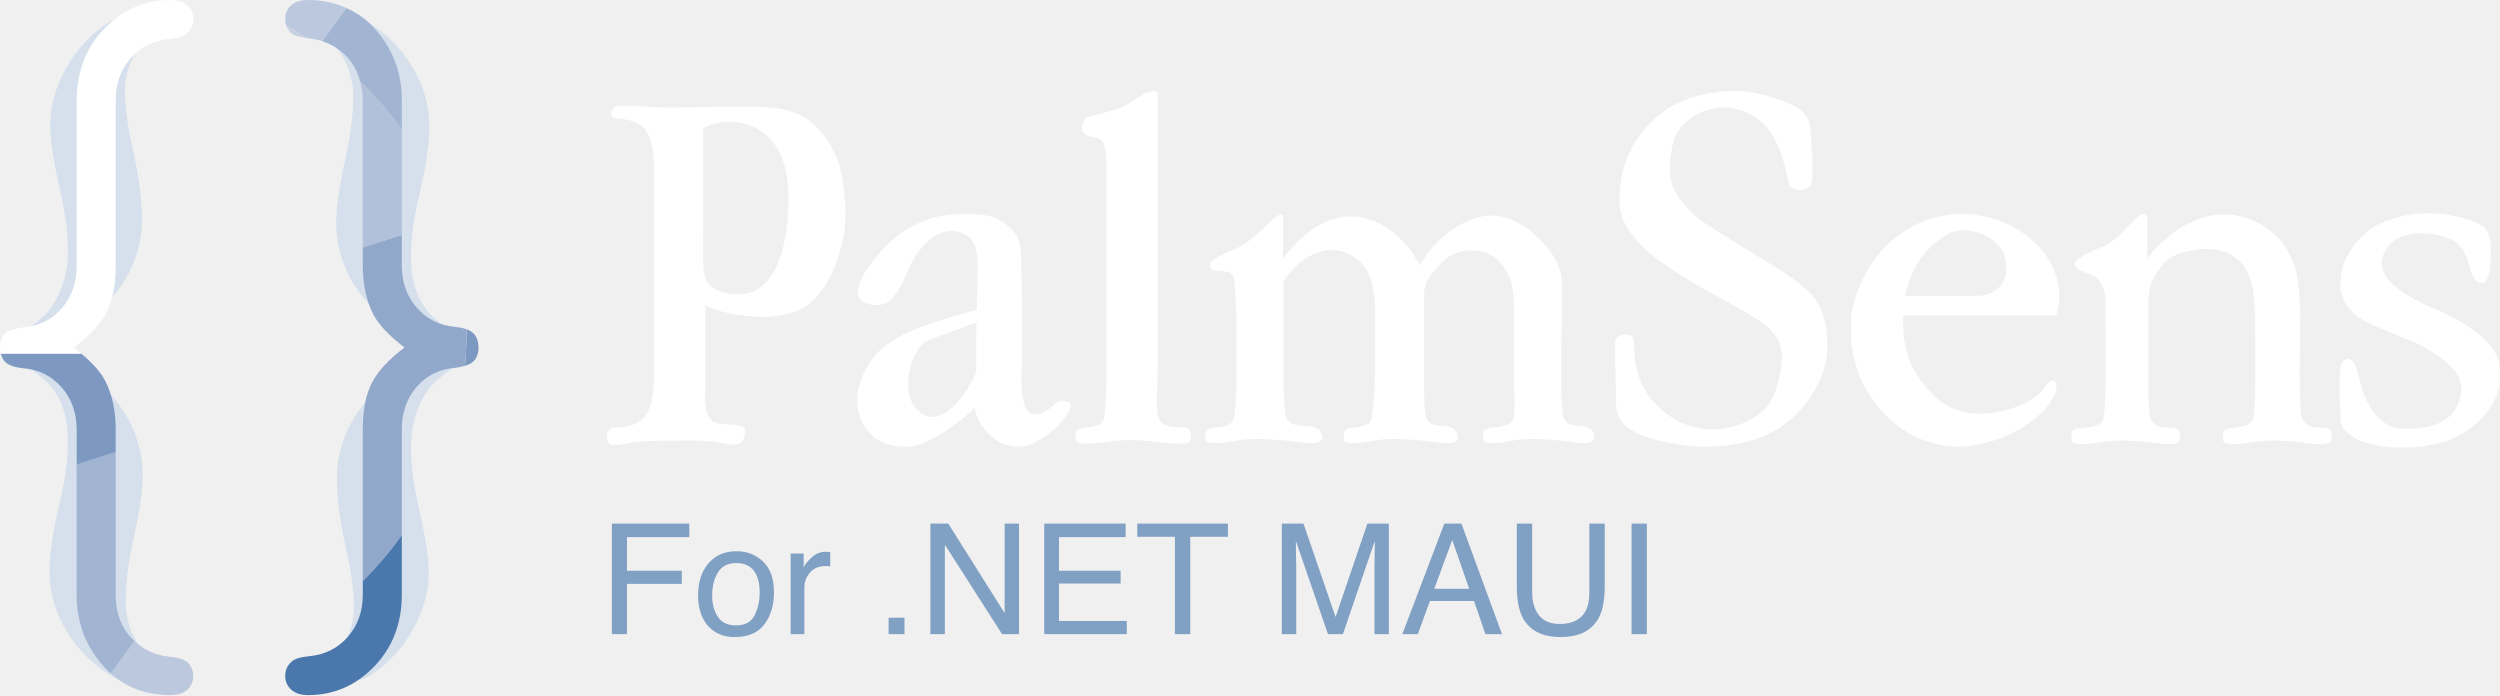
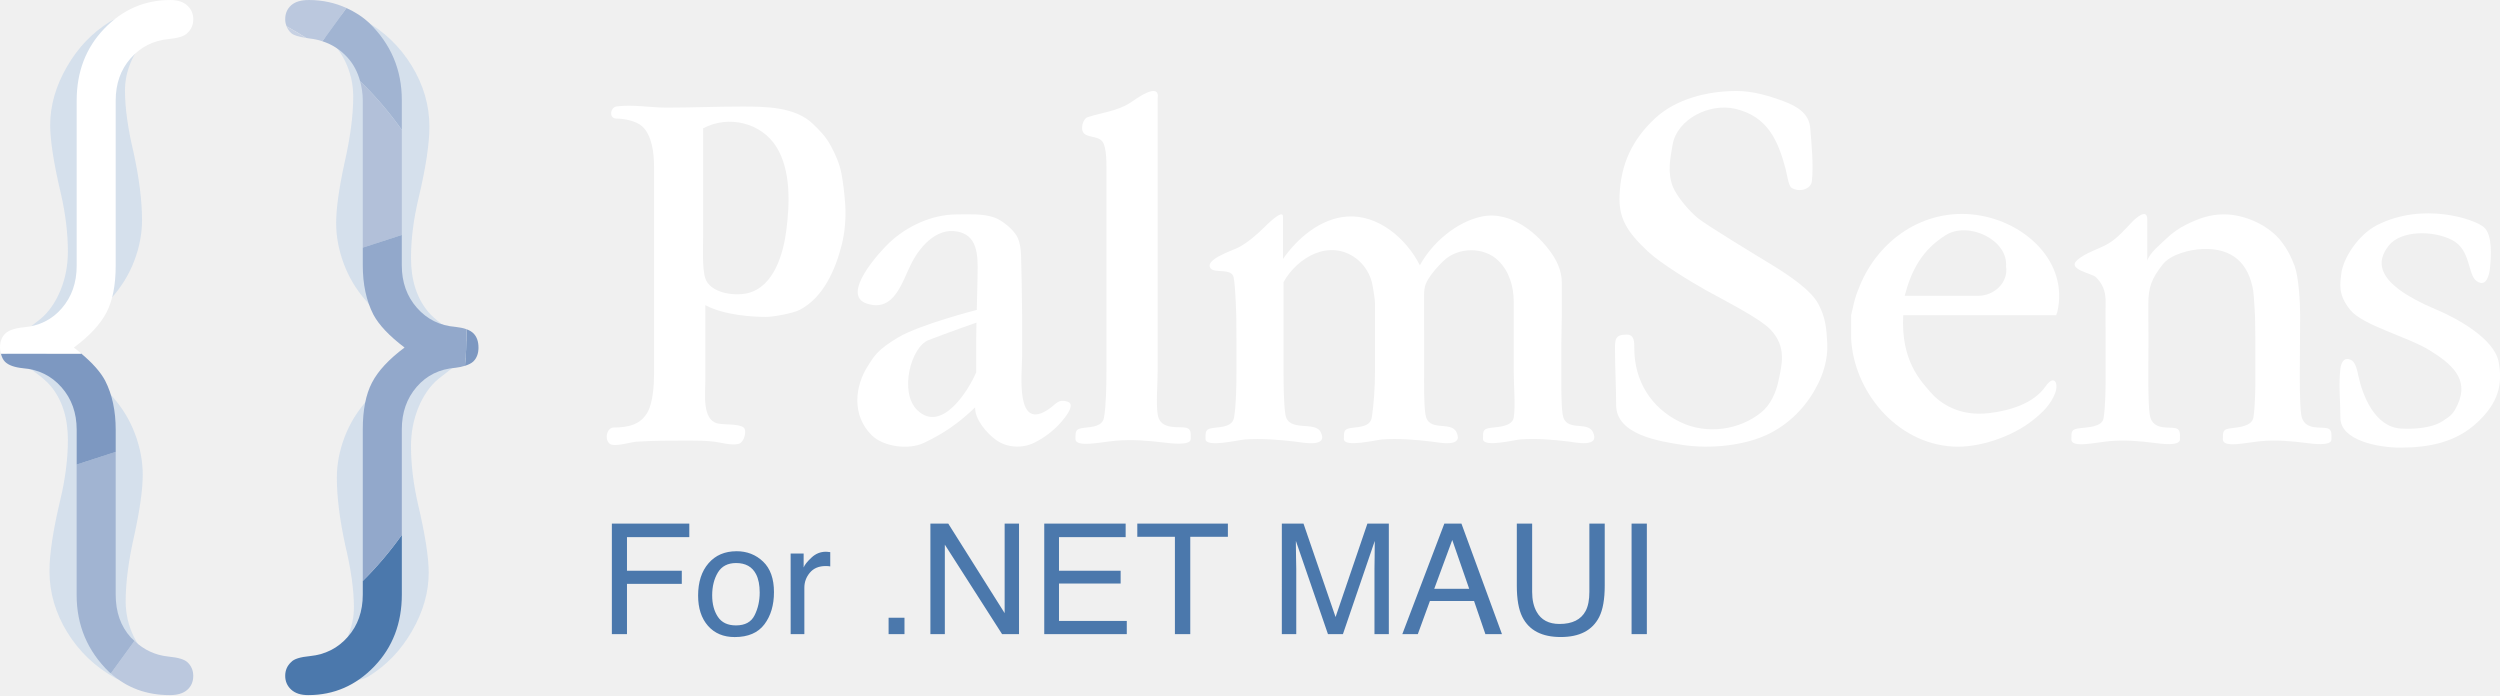
<svg xmlns="http://www.w3.org/2000/svg" width="132.73" height="36.905" version="1.1" viewBox="0 0 132.73 36.905">
  <g transform="translate(-25.93,-20.731)">
    <g fill="#d5e0ec">
      <path d="m36.168 21.653c-0.9 0.178-1.656 0.499-2.273 0.964-0.406 0.342-0.73 0.776-0.969 1.302-0.241 0.526-0.361 1.063-0.361 1.611 0 0.928 0.154 2.035 0.463 3.32 0.295 1.367 0.443 2.556 0.443 3.568 0 0.723-0.139 1.449-0.417 2.172-0.276 0.726-0.691 1.396-1.247 2.011-0.528 0.641-1.108 1.14-1.736 1.495-0.628 0.357-1.51 0.685-2.642 0.986v0.082c1.145 0.369 2.053 0.752 2.725 1.148s1.26 0.894 1.764 1.497c0.519 0.588 0.913 1.244 1.184 1.967 0.269 0.726 0.406 1.442 0.406 2.153 0 0.779-0.148 1.844-0.443 3.199-0.309 1.353-0.463 2.529-0.463 3.525 0 0.67 0.146 1.299 0.435 1.888 0.289 0.586 0.663 1.032 1.117 1.331 0.432 0.357 1.104 0.622 2.014 0.8 0 0-3.064 0.646-4.128 0.051-1.067-0.593-1.912-1.403-2.542-2.428-0.628-1.027-0.941-2.105-0.941-3.24 0-0.916 0.191-2.172 0.571-3.773 0.272-1.133 0.406-2.199 0.406-3.197 0-1.177-0.306-2.134-0.923-2.871-0.615-0.738-2.659-1.92-2.659-1.92s1.595-1.203 2.125-1.627c0.443-0.369 0.797-0.875 1.062-1.516 0.263-0.644 0.395-1.326 0.395-2.052 0-0.969-0.122-1.994-0.369-3.074-0.38-1.613-0.571-2.83-0.571-3.65 0-1.039 0.295-2.071 0.886-3.096s1.334-1.8 2.29-2.399 4.398-0.227 4.398-0.227z" />
      <path d="m41.117 56.86c0.9-0.178 1.656-0.499 2.273-0.964 0.406-0.342 0.73-0.776 0.969-1.302 0.241-0.526 0.361-1.063 0.361-1.611 0-0.928-0.154-2.035-0.463-3.32-0.295-1.367-0.443-2.556-0.443-3.568 0-0.723 0.139-1.449 0.417-2.172 0.276-0.726 0.691-1.396 1.247-2.011 0.528-0.641 1.108-1.14 1.736-1.495 0.628-0.357 1.51-0.685 2.642-0.986v-0.082c-1.145-0.369-2.053-0.752-2.725-1.148s-1.26-0.894-1.764-1.497c-0.519-0.588-0.913-1.244-1.184-1.967-0.269-0.726-0.406-1.442-0.406-2.153 0-0.779 0.148-1.844 0.443-3.199 0.309-1.353 0.463-2.529 0.463-3.525 0-0.67-0.146-1.299-0.435-1.888-0.289-0.586-0.663-1.032-1.117-1.331-0.432-0.357-1.104-0.622-2.014-0.8 0 0 3.064-0.646 4.128-0.051 1.067 0.593 1.912 1.403 2.542 2.428 0.628 1.027 0.941 2.105 0.941 3.24 0 0.916-0.191 2.172-0.571 3.773-0.272 1.133-0.406 2.199-0.406 3.197 0 1.177 0.306 2.134 0.923 2.871 0.615 0.738 2.659 1.92 2.659 1.92s-1.595 1.203-2.125 1.627c-0.443 0.369-0.797 0.875-1.062 1.516-0.263 0.644-0.395 1.326-0.395 2.052 0 0.969 0.122 1.994 0.369 3.074 0.38 1.613 0.571 2.83 0.571 3.65 0 1.039-0.295 2.071-0.886 3.096s-1.334 1.8-2.29 2.399-4.398 0.227-4.398 0.227z" />
    </g>
  </g>
  <g transform="translate(-25.93,-20.731)" display="none">
    <path d="m38.763 62.282c12.15 0 22.132-9.43 23.03-21.354h-46.06c0.898 11.924 10.88 21.354 23.03 21.354z" fill="none" />
    <path d="m10.025 37.588h5.684c0.799-11.423 9.938-20.565 21.352-21.396v-5.697c-14.544 0.846-26.221 12.54-27.036 27.092z" fill="#28295e" />
    <path d="m67.5 40.956h-5.697c-0.831 11.414-9.973 20.553-21.396 21.352v5.684c14.552-0.815 26.246-12.492 27.092-27.036z" fill="#bbc8de" />
  </g>
  <g transform="translate(-25.93,-20.731)">
    <path d="m42.315 20.732c-0.406 0-0.715 0.093-0.926 0.28s-0.317 0.435-0.317 0.743c0 0.136 0.028 0.259 0.074 0.373 0.351 0.197 0.699 0.396 1.036 0.614 0.074 0.011 0.124 0.028 0.207 0.036 0.231 0.024 0.448 0.075 0.657 0.142l1.281-1.763c-0.602-0.273-1.267-0.426-2.011-0.426" fill="#bbc8de" />
    <path d="m44.325 21.158-1.281 1.763c0.511 0.163 0.961 0.449 1.342 0.87 0.32 0.354 0.533 0.775 0.662 1.247 0.815 0.792 1.555 1.657 2.215 2.587v-1.579c0-1.609-0.577-2.974-1.731-4.095-0.362-0.341-0.77-0.595-1.206-0.793" fill="#a1b4d2" />
    <path d="m50.693 38.209 8e-3 0.169c0 0.598-0.029 1.19-0.084 1.774 0.19-0.06 0.348-0.135 0.449-0.236 0.179-0.179 0.268-0.423 0.268-0.731 0-0.325-0.09-0.577-0.268-0.756-0.09-0.09-0.214-0.163-0.373-0.22" fill="#7d98c1" />
    <path d="m47.263 49.131c-0.62 0.874-1.313 1.691-2.072 2.444v0.723c0 0.894-0.264 1.641-0.792 2.242s-1.199 0.943-2.011 1.024c-0.52 0.049-0.853 0.154-0.999 0.317-0.211 0.195-0.317 0.439-0.317 0.731s0.106 0.536 0.317 0.731 0.512 0.293 0.902 0.293c1.365 0 2.535-0.508 3.51-1.524s1.463-2.287 1.463-3.815v-3.167" fill="#4b78ac" />
    <path d="m41.145 22.129c0.052 0.133 0.13 0.253 0.243 0.358 0.136 0.122 0.418 0.202 0.792 0.257-0.337-0.218-0.685-0.418-1.036-0.614" fill="#c7d1e3" />
    <path d="m45.048 25.039c0.087 0.319 0.143 0.658 0.143 1.032v7.809l2.072-0.673v-5.58c-0.659-0.93-1.4-1.795-2.215-2.587" fill="#b2c0d9" />
    <path d="m47.263 33.205-2.072 0.673v0.942c0 1.008 0.187 1.877 0.56 2.608 0.293 0.553 0.845 1.138 1.658 1.755-0.829 0.617-1.406 1.239-1.731 1.865s-0.487 1.45-0.487 2.474v8.053c0.759-0.754 1.452-1.57 2.072-2.444v-5.608c0-0.894 0.264-1.645 0.792-2.255 0.528-0.609 1.215-0.946 2.06-1.011 0.197-0.022 0.356-0.06 0.501-0.106 0.055-0.584 0.084-1.176 0.084-1.774l-8e-3 -0.169c-0.158-0.057-0.351-0.097-0.578-0.122-0.829-0.065-1.511-0.402-2.048-1.012-0.536-0.609-0.804-1.361-0.804-2.255v-1.615" fill="#92a8cb" />
    <path d="m33.07 54.758-1.255 1.726c0.847 0.763 1.888 1.152 3.132 1.152 0.406 0 0.715-0.094 0.926-0.28 0.211-0.187 0.317-0.435 0.317-0.743 0-0.293-0.106-0.537-0.317-0.731-0.163-0.146-0.496-0.244-1-0.293-0.705-0.072-1.303-0.357-1.804-0.831" fill="#bbc8de" />
    <path d="m32.071 44.721-2.072 0.673v6.928c0 1.609 0.577 2.974 1.73 4.095l0.086 0.066 1.255-1.726-0.194-0.181c-0.537-0.593-0.804-1.353-0.804-2.279v-7.577" fill="#a1b4d2" />
    <path d="m30.246 39.504h-4.267c0.041 0.171 0.106 0.323 0.219 0.436 0.179 0.179 0.495 0.293 0.951 0.341 0.829 0.065 1.511 0.402 2.048 1.012 0.536 0.609 0.804 1.361 0.804 2.254v1.848l2.072-0.673v-1.174c0-1.007-0.187-1.877-0.561-2.608-0.241-0.456-0.67-0.935-1.265-1.435" fill="#7d98c1" />
    <path d="m29.853 39.184c0.829-0.617 1.406-1.239 1.731-1.865 0.325-0.625 0.488-1.45 0.488-2.474v-8.775c0-0.894 0.264-1.641 0.792-2.242s1.198-0.943 2.011-1.024c0.52-0.049 0.853-0.154 1-0.317 0.211-0.195 0.317-0.439 0.317-0.731s-0.106-0.536-0.317-0.731c-0.212-0.195-0.512-0.293-0.902-0.293-1.365 0-2.535 0.508-3.51 1.524s-1.462 2.287-1.462 3.815v8.775c0 0.894-0.264 1.645-0.792 2.255-0.528 0.609-1.215 0.946-2.06 1.011-0.455 0.049-0.772 0.163-0.951 0.341s-0.268 0.422-0.268 0.731c0 0.12 0.025 0.22 0.05 0.32h4.267c-0.126-0.106-0.25-0.212-0.393-0.32z" fill="#fff" />
    <g display="none" fill="#4b78ac">
      <path d="m58.483 48.499h3.896v0.665h-3.107v1.886h2.725v0.665h-2.725v2.716h-0.789v-5.931z" />
      <path d="m62.902 52.287c0-0.316 0.044-0.611 0.133-0.885 0.088-0.274 0.221-0.512 0.398-0.714s0.395-0.361 0.652-0.478 0.558-0.175 0.901-0.175c0.337 0 0.637 0.058 0.897 0.175 0.26 0.116 0.479 0.275 0.656 0.478s0.31 0.44 0.399 0.714c0.088 0.274 0.133 0.569 0.133 0.885s-0.044 0.609-0.133 0.88-0.222 0.508-0.399 0.71-0.396 0.361-0.656 0.478-0.56 0.174-0.897 0.174c-0.344 0-0.644-0.058-0.901-0.174-0.258-0.116-0.475-0.275-0.652-0.478s-0.31-0.439-0.398-0.71c-0.089-0.271-0.133-0.565-0.133-0.88zm0.748 0c0 0.26 0.034 0.491 0.104 0.693s0.165 0.371 0.287 0.507 0.265 0.24 0.428 0.312c0.164 0.072 0.336 0.108 0.52 0.108s0.355-0.036 0.519-0.108c0.163-0.072 0.306-0.176 0.428-0.312s0.217-0.305 0.287-0.507 0.104-0.433 0.104-0.693-0.035-0.492-0.104-0.694-0.165-0.372-0.287-0.511c-0.122-0.138-0.265-0.244-0.428-0.316-0.164-0.072-0.336-0.108-0.519-0.108s-0.356 0.036-0.52 0.108c-0.163 0.072-0.306 0.178-0.428 0.316-0.122 0.139-0.217 0.309-0.287 0.511s-0.104 0.434-0.104 0.694z" />
      <path d="m67.878 50.136h0.665v0.905h0.017c0.171-0.349 0.382-0.606 0.631-0.772 0.249-0.167 0.565-0.244 0.947-0.233v0.748c-0.282 0-0.523 0.039-0.723 0.116s-0.36 0.191-0.482 0.34-0.21 0.333-0.266 0.548c-0.056 0.216-0.083 0.46-0.083 0.731v1.911h-0.706z" />
      <path d="m73.095 48.499h2.035c0.914 0 1.617 0.232 2.11 0.698 0.493 0.465 0.739 1.174 0.739 2.126 0 0.499-0.055 0.94-0.166 1.325s-0.282 0.709-0.515 0.972c-0.232 0.263-0.529 0.464-0.889 0.603-0.36 0.138-0.787 0.208-1.279 0.208h-2.035v-5.931zm0.789 5.267h1.312c0.088 0 0.199-7e-3 0.333-0.021 0.133-0.014 0.274-0.047 0.423-0.1 0.15-0.052 0.298-0.128 0.444-0.229 0.147-0.1 0.278-0.235 0.395-0.407 0.116-0.172 0.211-0.386 0.286-0.644 0.075-0.257 0.112-0.569 0.112-0.935 0-0.354-0.035-0.671-0.104-0.951s-0.183-0.517-0.34-0.71-0.361-0.343-0.61-0.449c-0.25-0.105-0.557-0.158-0.922-0.158h-1.329v4.602z" />
      <path d="m82.498 53.068c-0.094 0.477-0.302 0.839-0.624 1.088s-0.727 0.374-1.215 0.374c-0.344 0-0.643-0.057-0.895-0.17-0.253-0.113-0.465-0.27-0.637-0.469s-0.301-0.438-0.387-0.714c-0.086-0.277-0.135-0.579-0.146-0.905 0-0.321 0.05-0.619 0.15-0.893s0.239-0.511 0.419-0.71 0.393-0.354 0.64-0.465c0.246-0.111 0.516-0.167 0.81-0.167 0.382 0 0.699 0.079 0.951 0.237s0.454 0.359 0.606 0.603 0.258 0.509 0.316 0.797 0.082 0.562 0.07 0.822h-3.214c-6e-3 0.188 0.017 0.367 0.066 0.536 0.05 0.169 0.13 0.319 0.241 0.449s0.252 0.234 0.424 0.312c0.171 0.078 0.374 0.116 0.606 0.116 0.293 0 0.537-0.069 0.731-0.208 0.194-0.138 0.321-0.349 0.382-0.631h0.706zm-0.689-1.196c-0.011-0.166-0.048-0.324-0.112-0.474-0.064-0.149-0.15-0.278-0.258-0.386s-0.237-0.194-0.386-0.257-0.31-0.096-0.482-0.096c-0.183 0-0.347 0.032-0.494 0.096-0.146 0.063-0.273 0.151-0.378 0.262s-0.188 0.24-0.249 0.386c-0.061 0.147-0.097 0.303-0.108 0.469z" />
      <path d="m85.223 54.43h-0.756l-1.595-4.294h0.789l1.205 3.58h0.017l1.171-3.58h0.739z" />
      <path d="m91.112 53.068c-0.094 0.477-0.302 0.839-0.624 1.088s-0.727 0.374-1.215 0.374c-0.344 0-0.643-0.057-0.895-0.17-0.253-0.113-0.465-0.27-0.637-0.469s-0.301-0.438-0.387-0.714c-0.086-0.277-0.135-0.579-0.146-0.905 0-0.321 0.05-0.619 0.15-0.893s0.239-0.511 0.419-0.71 0.393-0.354 0.64-0.465c0.246-0.111 0.516-0.167 0.81-0.167 0.382 0 0.699 0.079 0.951 0.237s0.454 0.359 0.606 0.603 0.258 0.509 0.316 0.797 0.082 0.562 0.07 0.822h-3.214c-6e-3 0.188 0.017 0.367 0.066 0.536 0.05 0.169 0.13 0.319 0.241 0.449s0.252 0.234 0.424 0.312c0.171 0.078 0.374 0.116 0.606 0.116 0.293 0 0.537-0.069 0.731-0.208 0.194-0.138 0.321-0.349 0.382-0.631h0.706zm-0.69-1.196c-0.011-0.166-0.048-0.324-0.112-0.474-0.064-0.149-0.15-0.278-0.258-0.386s-0.237-0.194-0.386-0.257-0.31-0.096-0.482-0.096c-0.183 0-0.347 0.032-0.494 0.096-0.146 0.063-0.273 0.151-0.378 0.262s-0.188 0.24-0.249 0.386c-0.061 0.147-0.097 0.303-0.108 0.469z" />
      <path d="m91.942 48.499h0.706v5.931h-0.706z" />
      <path d="m93.512 52.287c0-0.316 0.044-0.611 0.133-0.885 0.088-0.274 0.221-0.512 0.398-0.714s0.395-0.361 0.652-0.478 0.558-0.175 0.901-0.175c0.337 0 0.637 0.058 0.897 0.175 0.26 0.116 0.479 0.275 0.656 0.478s0.31 0.44 0.399 0.714c0.088 0.274 0.133 0.569 0.133 0.885s-0.044 0.609-0.133 0.88-0.222 0.508-0.399 0.71-0.396 0.361-0.656 0.478-0.56 0.174-0.897 0.174c-0.344 0-0.644-0.058-0.901-0.174-0.258-0.116-0.475-0.275-0.652-0.478s-0.31-0.439-0.398-0.71c-0.089-0.271-0.133-0.565-0.133-0.88zm0.748 0c0 0.26 0.034 0.491 0.104 0.693s0.165 0.371 0.287 0.507 0.265 0.24 0.428 0.312c0.164 0.072 0.336 0.108 0.52 0.108s0.355-0.036 0.519-0.108c0.163-0.072 0.306-0.176 0.428-0.312s0.217-0.305 0.287-0.507 0.104-0.433 0.104-0.693-0.035-0.492-0.104-0.694-0.165-0.372-0.287-0.511c-0.122-0.138-0.265-0.244-0.428-0.316-0.164-0.072-0.336-0.108-0.519-0.108s-0.356 0.036-0.52 0.108c-0.163 0.072-0.306 0.178-0.428 0.316-0.122 0.139-0.217 0.309-0.287 0.511s-0.104 0.434-0.104 0.694z" />
      <path d="m98.538 50.136h0.706v0.581h0.017c0.116-0.238 0.299-0.411 0.548-0.519s0.523-0.162 0.822-0.162c0.332 0 0.622 0.061 0.868 0.183s0.451 0.287 0.615 0.494c0.163 0.208 0.287 0.447 0.37 0.718s0.125 0.56 0.125 0.864-0.04 0.593-0.121 0.864c-0.08 0.271-0.202 0.508-0.365 0.71-0.164 0.202-0.369 0.363-0.615 0.481-0.247 0.119-0.533 0.179-0.86 0.179-0.111 0-0.23-0.011-0.357-0.033s-0.254-0.06-0.382-0.112c-0.127-0.052-0.248-0.122-0.361-0.208-0.114-0.086-0.209-0.192-0.287-0.32h-0.017v2.218h-0.706v-5.939zm3.323 2.11c0-0.2-0.026-0.395-0.079-0.586s-0.133-0.361-0.241-0.511-0.247-0.269-0.416-0.357c-0.169-0.089-0.367-0.133-0.594-0.133-0.238 0-0.44 0.047-0.606 0.142s-0.302 0.217-0.407 0.37c-0.105 0.152-0.181 0.325-0.229 0.519-0.047 0.194-0.07 0.39-0.07 0.59 0 0.21 0.025 0.414 0.075 0.61 0.05 0.197 0.129 0.37 0.237 0.519 0.108 0.15 0.248 0.27 0.419 0.362 0.171 0.091 0.379 0.137 0.623 0.137 0.238 0 0.44-0.047 0.606-0.141s0.299-0.219 0.398-0.374c0.1-0.155 0.172-0.332 0.216-0.531 0.044-0.2 0.066-0.404 0.066-0.615z" />
      <path d="m107.11 53.068c-0.094 0.477-0.302 0.839-0.624 1.088s-0.727 0.374-1.215 0.374c-0.344 0-0.643-0.057-0.895-0.17-0.253-0.113-0.465-0.27-0.637-0.469s-0.301-0.438-0.387-0.714c-0.086-0.277-0.135-0.579-0.146-0.905 0-0.321 0.05-0.619 0.15-0.893s0.239-0.511 0.419-0.71 0.393-0.354 0.64-0.465c0.246-0.111 0.516-0.167 0.81-0.167 0.382 0 0.699 0.079 0.951 0.237s0.454 0.359 0.606 0.603 0.258 0.509 0.316 0.797 0.082 0.562 0.07 0.822h-3.214c-6e-3 0.188 0.017 0.367 0.066 0.536 0.05 0.169 0.13 0.319 0.241 0.449s0.252 0.234 0.424 0.312c0.171 0.078 0.374 0.116 0.606 0.116 0.293 0 0.537-0.069 0.731-0.208 0.194-0.138 0.321-0.349 0.382-0.631h0.706zm-0.689-1.196c-0.011-0.166-0.048-0.324-0.112-0.474-0.064-0.149-0.15-0.278-0.258-0.386s-0.237-0.194-0.386-0.257-0.31-0.096-0.482-0.096c-0.183 0-0.347 0.032-0.494 0.096-0.146 0.063-0.273 0.151-0.378 0.262s-0.188 0.24-0.249 0.386c-0.061 0.147-0.097 0.303-0.108 0.469z" />
      <path d="m107.88 50.136h0.665v0.905h0.017c0.171-0.349 0.382-0.606 0.631-0.772 0.249-0.167 0.565-0.244 0.947-0.233v0.748c-0.282 0-0.523 0.039-0.723 0.116s-0.36 0.191-0.482 0.34-0.21 0.333-0.266 0.548c-0.056 0.216-0.083 0.46-0.083 0.731v1.911h-0.706z" />
      <path d="m111.1 53.076c6e-3 0.161 0.042 0.293 0.108 0.399 0.066 0.105 0.153 0.189 0.262 0.253 0.108 0.064 0.229 0.11 0.365 0.137 0.136 0.028 0.275 0.042 0.419 0.042 0.111 0 0.227-8e-3 0.349-0.025s0.234-0.047 0.336-0.091 0.187-0.109 0.253-0.195c0.066-0.085 0.1-0.195 0.1-0.328 0-0.138-0.041-0.25-0.121-0.336-0.08-0.085-0.186-0.156-0.315-0.212-0.13-0.055-0.28-0.101-0.449-0.137s-0.342-0.073-0.519-0.112-0.349-0.086-0.515-0.141-0.316-0.127-0.449-0.216-0.24-0.202-0.32-0.341c-0.08-0.138-0.12-0.31-0.12-0.515 0-0.216 0.048-0.401 0.145-0.557 0.097-0.155 0.222-0.281 0.374-0.378s0.324-0.169 0.515-0.216 0.38-0.071 0.569-0.071c0.238 0 0.461 0.021 0.668 0.062 0.208 0.042 0.391 0.114 0.548 0.216 0.158 0.103 0.284 0.241 0.378 0.416s0.15 0.392 0.167 0.652h-0.706c-0.011-0.138-0.049-0.253-0.112-0.345-0.064-0.091-0.141-0.165-0.232-0.22-0.092-0.056-0.194-0.096-0.308-0.121s-0.229-0.038-0.345-0.038c-0.105 0-0.212 9e-3 -0.32 0.025s-0.207 0.046-0.295 0.088-0.161 0.099-0.216 0.171c-0.056 0.072-0.083 0.162-0.083 0.268 0 0.128 0.042 0.231 0.128 0.309s0.195 0.144 0.328 0.197 0.283 0.098 0.449 0.134 0.333 0.074 0.499 0.112c0.177 0.039 0.35 0.085 0.519 0.141s0.318 0.128 0.449 0.22c0.13 0.091 0.235 0.206 0.315 0.343 0.08 0.138 0.121 0.309 0.121 0.514 0 0.254-0.054 0.468-0.162 0.642s-0.249 0.313-0.424 0.418c-0.174 0.104-0.371 0.179-0.589 0.224-0.219 0.044-0.437 0.066-0.652 0.066-0.244 0-0.472-0.026-0.685-0.079s-0.403-0.136-0.569-0.25c-0.166-0.113-0.299-0.263-0.398-0.449-0.1-0.185-0.155-0.411-0.167-0.677h0.706z" />
    </g>
    <g fill="#fff">
      <path d="m122.46 36.856c-0.377-0.718-1.556-1.521-2.592-2.145-0.655-0.396-3.306-2.005-3.796-2.4-0.45-0.362-1.13-1.165-1.326-1.666-0.29-0.741-0.152-1.456-0.015-2.228 0.241-1.369 1.96-2.227 3.328-1.909 1.709 0.397 2.272 1.679 2.671 3.189 0.058 0.218 0.155 0.906 0.313 1.004 0.423 0.262 1.043 0.08 1.086-0.366 0.088-0.904-0.018-1.89-0.089-2.797-0.063-0.773-0.666-1.154-1.43-1.437-0.782-0.293-1.632-0.539-2.485-0.539-1.544 0-3.222 0.418-4.343 1.469-1.217 1.141-1.8 2.438-1.867 4.067-0.05 1.195 0.364 1.914 1.507 2.986 0.691 0.646 2.297 1.616 3.091 2.062 0.794 0.445 2.798 1.449 3.396 2.063 0.916 0.943 0.609 1.922 0.444 2.744-0.126 0.618-0.428 1.275-0.906 1.665-1.144 0.936-2.876 1.203-4.281 0.534-1.599-0.761-2.468-2.225-2.468-3.923 0-0.337 0.012-0.734-0.404-0.734-0.61 0-0.621 0.243-0.621 0.784 0 0.986 0.061 1.967 0.061 2.953 0 1.581 2.292 1.931 3.524 2.12 1.502 0.231 3.423 0.04 4.733-0.664 1.109-0.594 1.935-1.512 2.471-2.595 0.22-0.445 0.527-1.239 0.481-2.132s-0.105-1.391-0.481-2.106z" />
      <path d="m63.378 36.933c1.025 0.544 2.547 0.624 3.218 0.624 0.395 0 1.436-0.192 1.788-0.373 1.259-0.649 1.903-2.145 2.23-3.435 0.175-0.691 0.236-1.436 0.191-2.147-0.03-0.485-0.11-1.2-0.205-1.68-0.092-0.468-0.298-0.968-0.561-1.45-0.276-0.503-0.55-0.775-0.943-1.157-0.949-0.923-2.542-0.927-3.79-0.927-1.34 0-2.68 0.057-3.987 0.057-0.882 0-1.747-0.175-2.644-0.065-0.345 0.041-0.44 0.646-0.015 0.646 0.405 0 1.047 0.126 1.357 0.405 0.535 0.479 0.637 1.461 0.637 2.103v11.122c0 0.538-0.067 1.421-0.313 1.903-0.358 0.705-1.03 0.87-1.828 0.87-0.374 0-0.503 0.65-0.205 0.867 0.248 0.182 1.128-0.098 1.414-0.115 0.924-0.059 1.853-0.059 2.781-0.059 0.453 0 0.9 5e-3 1.349 0.059 0.405 0.049 0.904 0.217 1.293 0.115 0.316-0.081 0.446-0.727 0.265-0.868-0.271-0.213-1.02-0.128-1.395-0.219-0.816-0.202-0.638-1.605-0.638-2.22v-4.054zm-0.119-9.389c1.352-0.719 3.092-0.298 3.892 0.986 0.776 1.246 0.706 3.018 0.53 4.405-0.154 1.207-0.633 3.022-2.064 3.362-0.75 0.177-1.987-0.031-2.239-0.783-0.172-0.512-0.118-1.625-0.118-2.216v-5.753z" />
      <path d="m82.603 42.053c-0.476-0.147-0.586 0.105-0.934 0.357-1.872 1.347-1.473-1.876-1.473-2.742v-2.235c0-0.735-0.042-2.947-0.057-3.182-0.017-0.289-0.047-0.592-0.17-0.877-0.186-0.442-0.854-0.963-1.247-1.095-0.638-0.215-1.293-0.165-1.983-0.165-1.334 0-2.675 0.625-3.625 1.533-0.482 0.461-2.579 2.74-1.163 3.202 1.479 0.485 1.879-1.192 2.381-2.161 0.491-0.95 1.466-2.037 2.691-1.588 0.959 0.351 0.804 1.665 0.804 2.488 0 0.194-0.02 0.814-0.038 1.596 0 0-3.009 0.774-4.157 1.452-1.146 0.678-1.311 1.04-1.595 1.475-0.75 1.145-0.879 2.675 0.169 3.722 0.624 0.622 1.969 0.798 2.779 0.411 1.079-0.515 1.845-1.05 2.717-1.886-0.03 0.632 0.632 1.4 1.134 1.748 0.564 0.394 1.354 0.444 1.987 0.139 0.645-0.314 1.217-0.781 1.64-1.343 0.128-0.168 0.545-0.723 0.141-0.848zm-4.844-3.367v1.808c-0.393 0.948-1.837 3.269-3.129 2.011-0.973-0.945-0.34-3.355 0.598-3.718 0.937-0.363 2.544-0.93 2.544-0.93-8e-3 0.323-0.013 0.828-0.013 0.828z" />
      <path d="m87.393 37.609v-11.633c0.15-0.986-1.247 0.08-1.475 0.223-0.688 0.433-1.477 0.504-2.238 0.751-0.27 0.089-0.408 0.66-0.197 0.864 0.268 0.264 0.86 0.097 1.048 0.558 0.18 0.443 0.142 1.327 0.142 1.94v10.132c0 0.818-0.02 1.827-0.129 2.453-0.082 0.478-0.63 0.497-1.047 0.546-0.466 0.057-0.468 0.15-0.468 0.593 0 0.478 1.349 0.162 2.141 0.094 0.883-0.076 1.695-5e-3 2.573 0.098 0.268 0.031 1.409 0.19 1.405-0.19-3e-3 -0.323 0.065-0.594-0.404-0.617s-1.237 0.064-1.351-0.69c-0.093-0.619 0-1.597 0-2.361v-2.76z" />
      <path d="m108.85 37.609v-1.869c0-0.67-0.304-1.22-0.566-1.592-0.679-0.965-2.104-2.251-3.683-1.921-1.325 0.276-2.626 1.374-3.287 2.589-0.722-1.425-2.209-2.698-3.853-2.589-1.437 0.096-2.666 1.174-3.415 2.255v-2.255c0-0.445-0.944 0.526-1.004 0.584-0.398 0.39-0.91 0.837-1.413 1.085-0.298 0.147-1.784 0.626-1.42 1.088 0.211 0.268 1.114-0.034 1.218 0.474 0.106 0.506 0.141 2.152 0.141 2.152l8e-3 1.275v1.56c0 0.818-0.02 1.827-0.128 2.453-0.082 0.478-0.631 0.497-1.047 0.546-0.467 0.057-0.468 0.15-0.468 0.593 0 0.478 1.747 0.049 2.096 0.025 0.885-0.06 1.786 0.012 2.663 0.114 0.372 0.043 1.782 0.346 1.358-0.503-0.306-0.617-1.729 0.036-1.877-0.943-0.091-0.619-0.097-1.597-0.097-2.361v-4.661c0.727-1.31 2.429-2.302 3.835-1.27 0.44 0.323 0.815 0.866 0.909 1.548 0.04 0.295 0.112 0.587 0.112 0.891v3.567c0 0.818-0.067 1.827-0.172 2.453-0.08 0.478-0.616 0.497-1.024 0.546-0.454 0.057-0.456 0.15-0.456 0.593 0 0.478 1.704 0.049 2.047 0.025 0.863-0.06 1.744 0.012 2.6 0.114 0.364 0.043 1.74 0.346 1.328-0.503-0.299-0.617-1.502 0.036-1.646-0.943-0.09-0.619-0.069-1.597-0.069-2.361v-1.485l-3e-3 -1.275v-0.926c0-0.471-0.023-0.742 0.228-1.143 0.225-0.36 0.493-0.651 0.792-0.946 0.766-0.753 2.16-0.779 2.933-0.014 0.577 0.571 0.807 1.383 0.807 2.176v3.687c0 0.818 0.101 1.827 0 2.453-0.08 0.478-0.789 0.497-1.189 0.546-0.443 0.057-0.444 0.15-0.444 0.593 0 0.478 1.665 0.049 2 0.025 0.843-0.06 1.704 0.012 2.541 0.114 0.354 0.043 1.699 0.346 1.297-0.503-0.292-0.617-1.468 0.036-1.609-0.943-0.087-0.619-0.067-1.597-0.067-2.361v-1.485l0.021-1.275z" />
      <path d="m132 37.132c-0.011 0.03 0 0 0 0z" />
      <path d="m130.85 32.14c-2.809-0.375-5.199 1.364-6.178 3.759-0.143 0.354-0.242 0.601-0.323 0.963-0.067 0.296-0.138 0.602-0.138 0.602v1.229c0.125 2.768 2.368 5.566 5.393 5.747 1.393 0.085 3.153-0.529 4.236-1.385 0.541-0.426 0.979-0.858 1.205-1.461 0.188-0.504-0.041-1.022-0.513-0.348-0.644 0.924-1.928 1.294-3.013 1.42-1.596 0.185-2.609-0.543-3.106-1.125s-1.57-1.652-1.437-4.076h8.121c6e-3 -0.02 0.021-0.06 0.058-0.168 0.625-2.646-1.719-4.811-4.306-5.155zm0.105 4.296h-3.902c0.36-1.373 0.931-2.438 2.182-3.223 1.187-0.744 3.317 0.237 3.2 1.666 0.133 0.844-0.623 1.557-1.481 1.557z" />
      <path d="m155.25 37.156c-3.311-1.4-3.152-2.562-2.489-3.394 0.644-0.807 2.355-0.809 3.358-0.286 1.02 0.532 0.803 1.835 1.308 2.183 0.521 0.359 0.668-0.361 0.702-0.71 0.059-0.598 0.143-1.75-0.324-2.154-0.515-0.446-3.261-1.349-5.68-0.108-0.994 0.51-1.804 1.766-1.894 2.592-0.059 0.536-0.184 1.095 0.485 1.914 0.67 0.818 3.047 1.42 4.195 2.128s2.127 1.51 1.506 2.875c-0.219 0.479-0.339 0.601-0.835 0.911-0.588 0.367-1.541 0.414-2.179 0.377-1.391-0.078-2.042-1.766-2.261-2.791-0.046-0.223-0.132-0.702-0.367-0.836-0.402-0.225-0.552 0.155-0.588 0.439-0.104 0.848 0 1.764 0 2.618 0 1.219 2.065 1.583 3.152 1.583 1.584 0 3.009-0.293 4.13-1.353 1.092-1.025 1.344-1.983 1.119-3.196-0.225-1.212-2.126-2.281-3.338-2.794z" />
      <path d="m148.05 37.501c0-0.743-0.079-2.072-0.298-2.66-0.19-0.506-0.372-0.845-0.652-1.225-0.688-0.936-2.005-1.504-3.087-1.504-0.755 0-1.314 0.206-1.984 0.529-0.383 0.186-0.775 0.456-1.077 0.752-0.326 0.319-0.861 0.725-1.02 1.17v-2.187c0-0.592-0.573-0.099-0.793 0.126-0.378 0.39-0.783 0.874-1.263 1.156-0.521 0.308-1.27 0.498-1.696 0.915-0.475 0.467 0.831 0.682 1.02 0.868 0.36 0.353 0.503 0.727 0.52 1.198 4e-3 0.171-2e-3 0.836-2e-3 0.836l2e-3 1.281v2.283c0 0.167-4e-3 1.269-0.107 1.895-0.077 0.478-0.876 0.482-1.269 0.532-0.439 0.057-0.441 0.15-0.441 0.593 0 0.478 1.271 0.162 2.017 0.094 0.832-0.076 1.597-5e-3 2.424 0.098 0.252 0.031 1.327 0.19 1.324-0.19-3e-3 -0.323 0.061-0.594-0.381-0.617s-1.118 0.042-1.226-0.712c-0.088-0.619-0.072-2.094-0.072-2.374 0-0.41 8e-3 -1.616 8e-3 -1.616l-8e-3 -1.282v-0.557c0-0.965 0.184-1.375 0.749-2.115 0.427-0.562 1.475-0.812 2.141-0.837 1.572-0.059 2.431 0.755 2.677 2.203 0.035 0.209 0.098 1.347 0.098 1.347l0.017 1.24v2.283s0 1.24-0.102 1.866c-0.077 0.478-0.789 0.527-1.182 0.576-0.439 0.057-0.441 0.15-0.441 0.593 0 0.478 1.271 0.162 2.017 0.094 0.832-0.076 1.597-5e-3 2.424 0.098 0.252 0.031 1.327 0.19 1.324-0.19-3e-3 -0.323 0.061-0.594-0.381-0.617s-1.118 0.042-1.226-0.712c-0.088-0.619-0.072-2.094-0.072-2.374 0 0 0.017-2.113 0.017-2.856z" />
    </g>
-     <g fill="#80a0c4" stroke-width="1.028">
+     <g fill="#4b78ac" stroke-width="1.028">
      <path transform="matrix(1.0051 0 0 .99494 25.93 20.731)" d="m32.32 27.941h4.091v0.723h-3.292v1.791h2.895v0.703h-2.895v2.682h-0.799zm6.556 5.432q0.719 0 0.984-0.542 0.269-0.546 0.269-1.212 0-0.602-0.193-0.98-0.305-0.594-1.052-0.594-0.662 0-0.964 0.506-0.301 0.506-0.301 1.22 0 0.687 0.301 1.144 0.301 0.458 0.956 0.458zm0.028-3.959q0.831 0 1.405 0.554 0.574 0.554 0.574 1.63 0 1.04-0.506 1.718-0.506 0.679-1.57 0.679-0.887 0-1.409-0.598-0.522-0.602-0.522-1.614 0-1.084 0.55-1.726 0.55-0.642 1.478-0.642zm-0.024 0.02m2.883 0.104h0.687v0.743q0.084-0.217 0.414-0.526 0.329-0.313 0.759-0.313 0.02 0 0.068 4e-3t0.165 0.016v0.763q-0.064-0.012-0.12-0.016-0.052-4e-3 -0.116-4e-3 -0.546 0-0.839 0.353-0.293 0.349-0.293 0.807v2.473h-0.723zm5.175 3.425h0.839v0.875h-0.839zm2.208-5.023h0.943l2.979 4.778v-4.778h0.759v5.898h-0.895l-3.023-4.774v4.774h-0.763zm2.288 0m3.726 0h4.3v0.723h-3.521v1.791h3.256v0.683h-3.256v1.999h3.581v0.703h-4.36zm2.18 0m7.52 0v0.703h-1.987v5.195h-0.811v-5.195h-1.987v-0.703zm2.85 0h1.144l1.694 4.986 1.682-4.986h1.132v5.898h-0.759v-3.481q0-0.181 8e-3 -0.598 8e-3 -0.418 8e-3 -0.895l-1.682 4.974h-0.791l-1.694-4.974v0.181q0 0.217 8e-3 0.662 0.012 0.442 0.012 0.65v3.481h-0.763zm9.897 3.481-0.895-2.606-0.952 2.606zm-1.313-3.481h0.903l2.14 5.898h-0.875l-0.598-1.766h-2.333l-0.638 1.766h-0.819zm0.414 0m4.224 0v3.646q0 0.642 0.241 1.068 0.357 0.642 1.204 0.642 1.016 0 1.381-0.695 0.197-0.377 0.197-1.016v-3.646h0.811v3.312q0 1.088-0.293 1.674-0.538 1.068-2.031 1.068t-2.027-1.068q-0.293-0.586-0.293-1.674v-3.312zm1.514 0m3.738 0h0.807v5.898h-0.807z" aria-label="For .NET MAUI" />
    </g>
  </g>
</svg>
